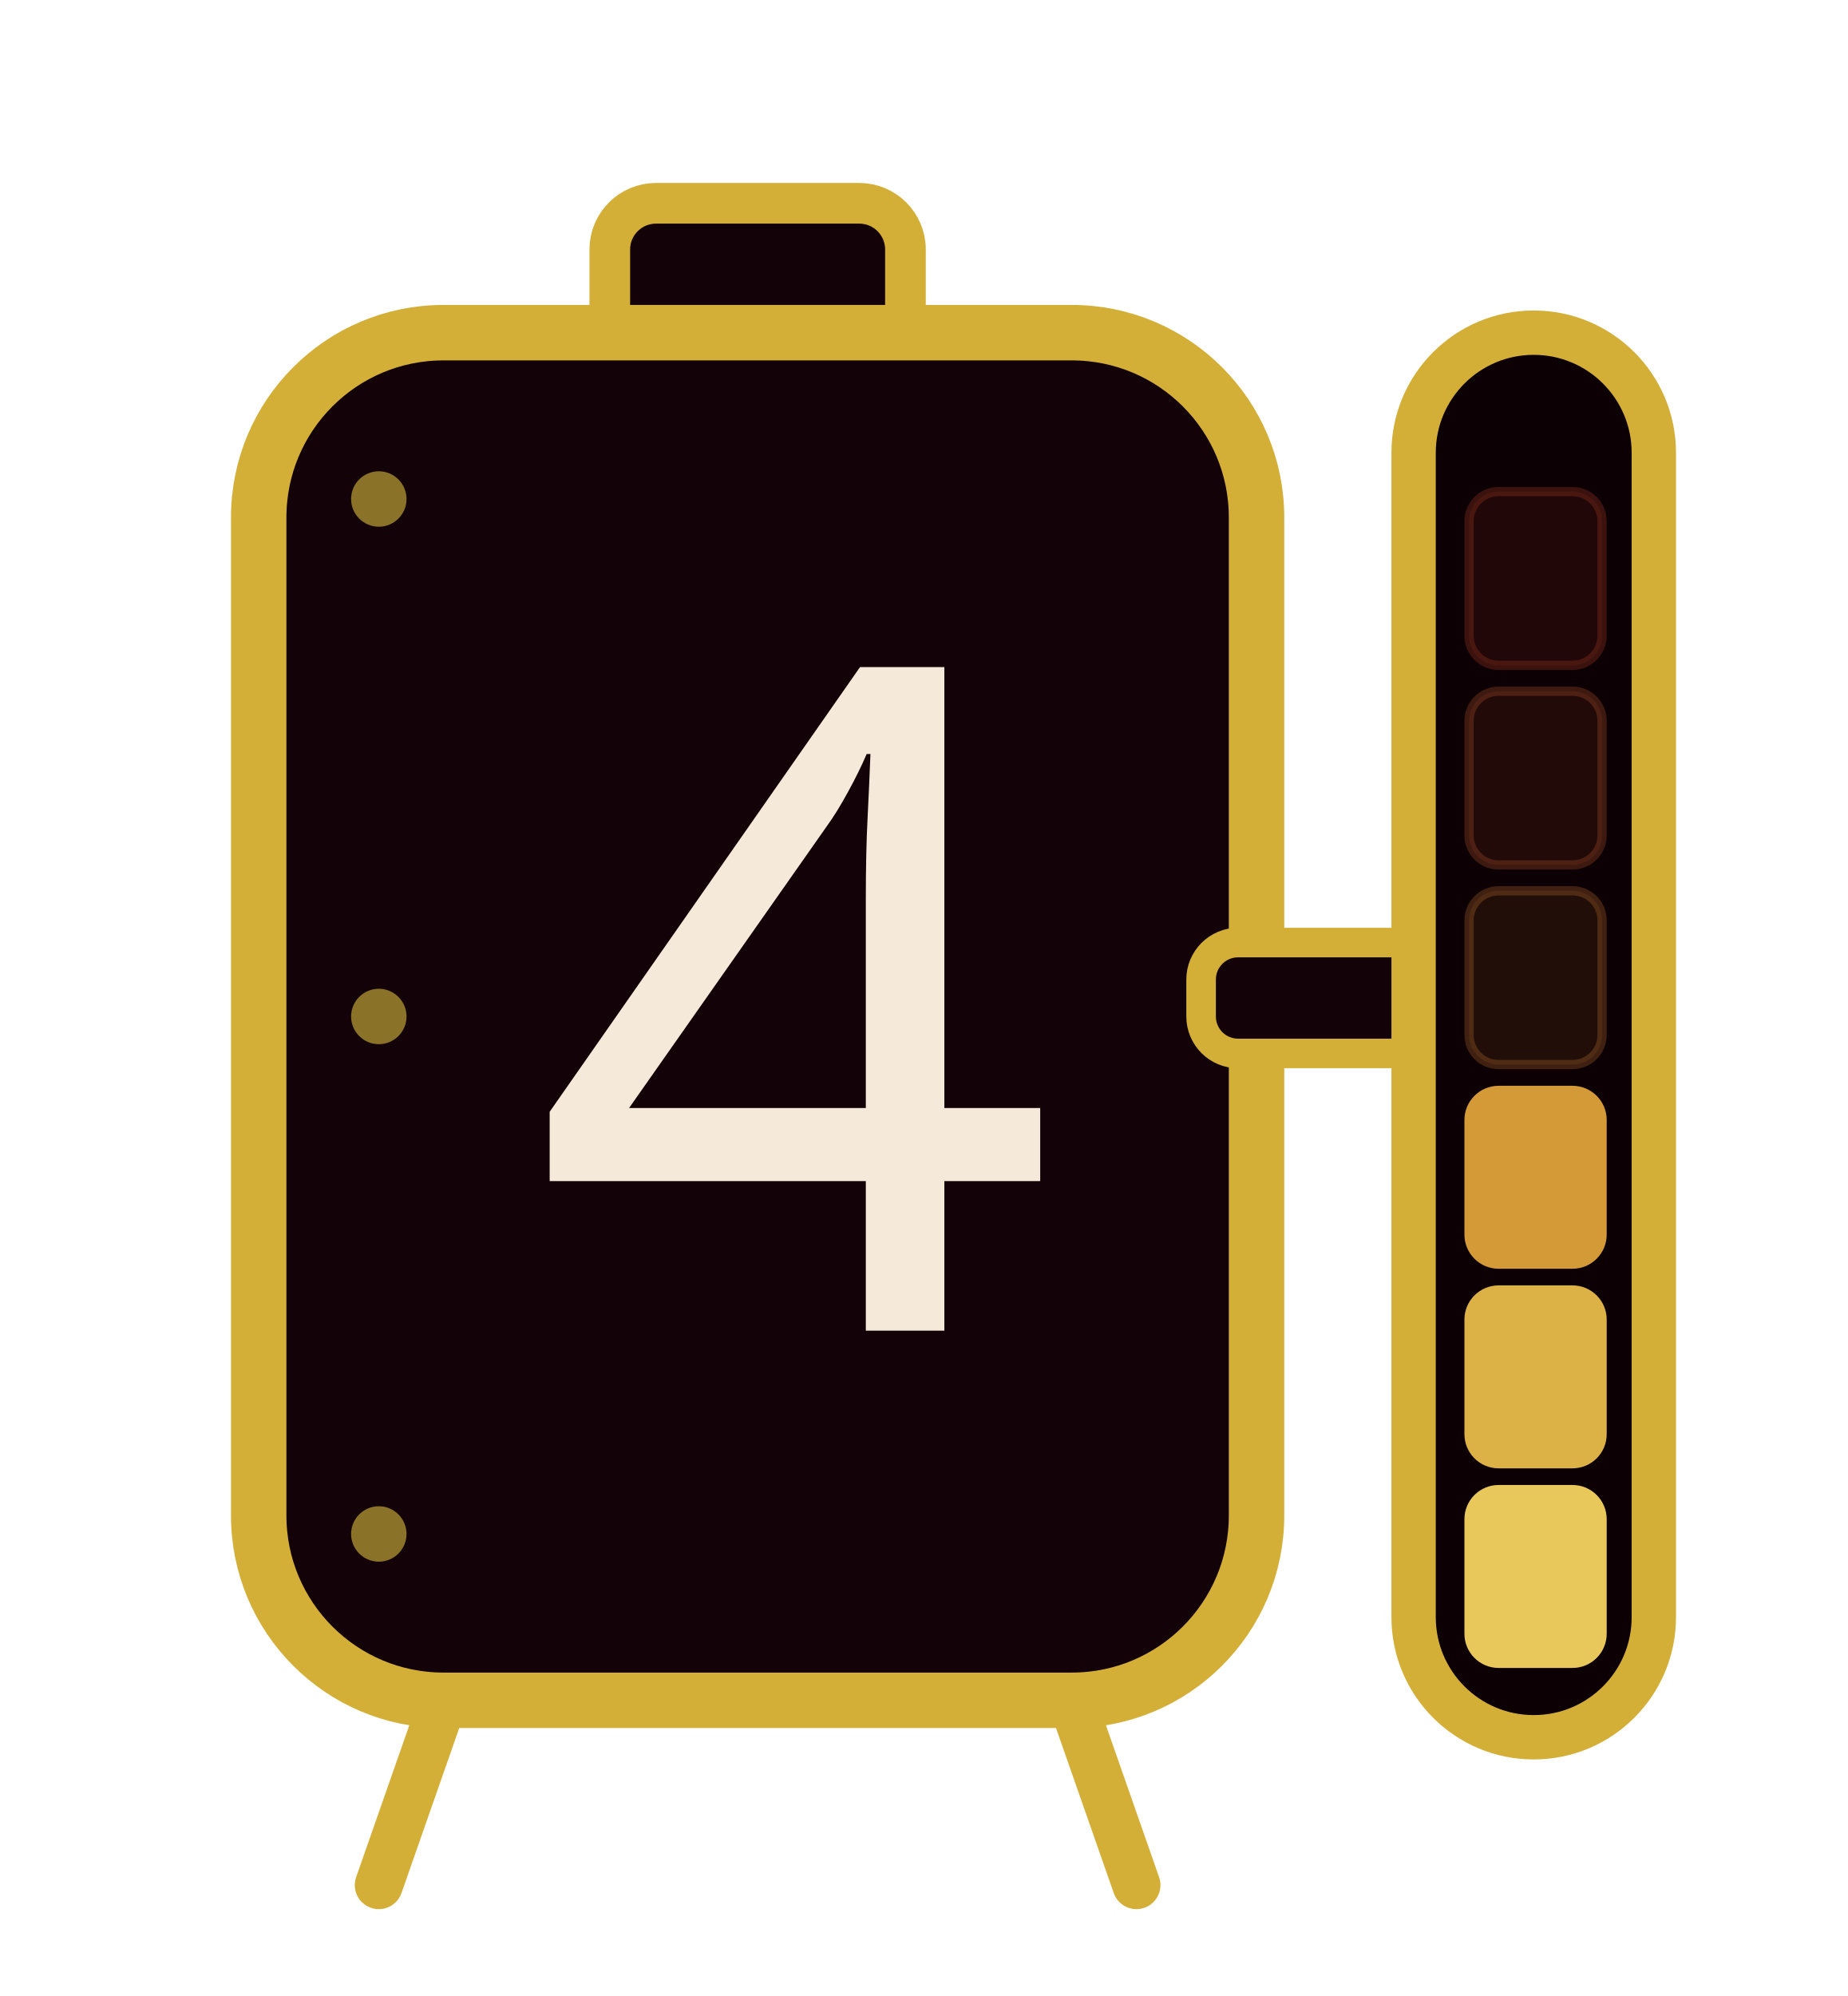
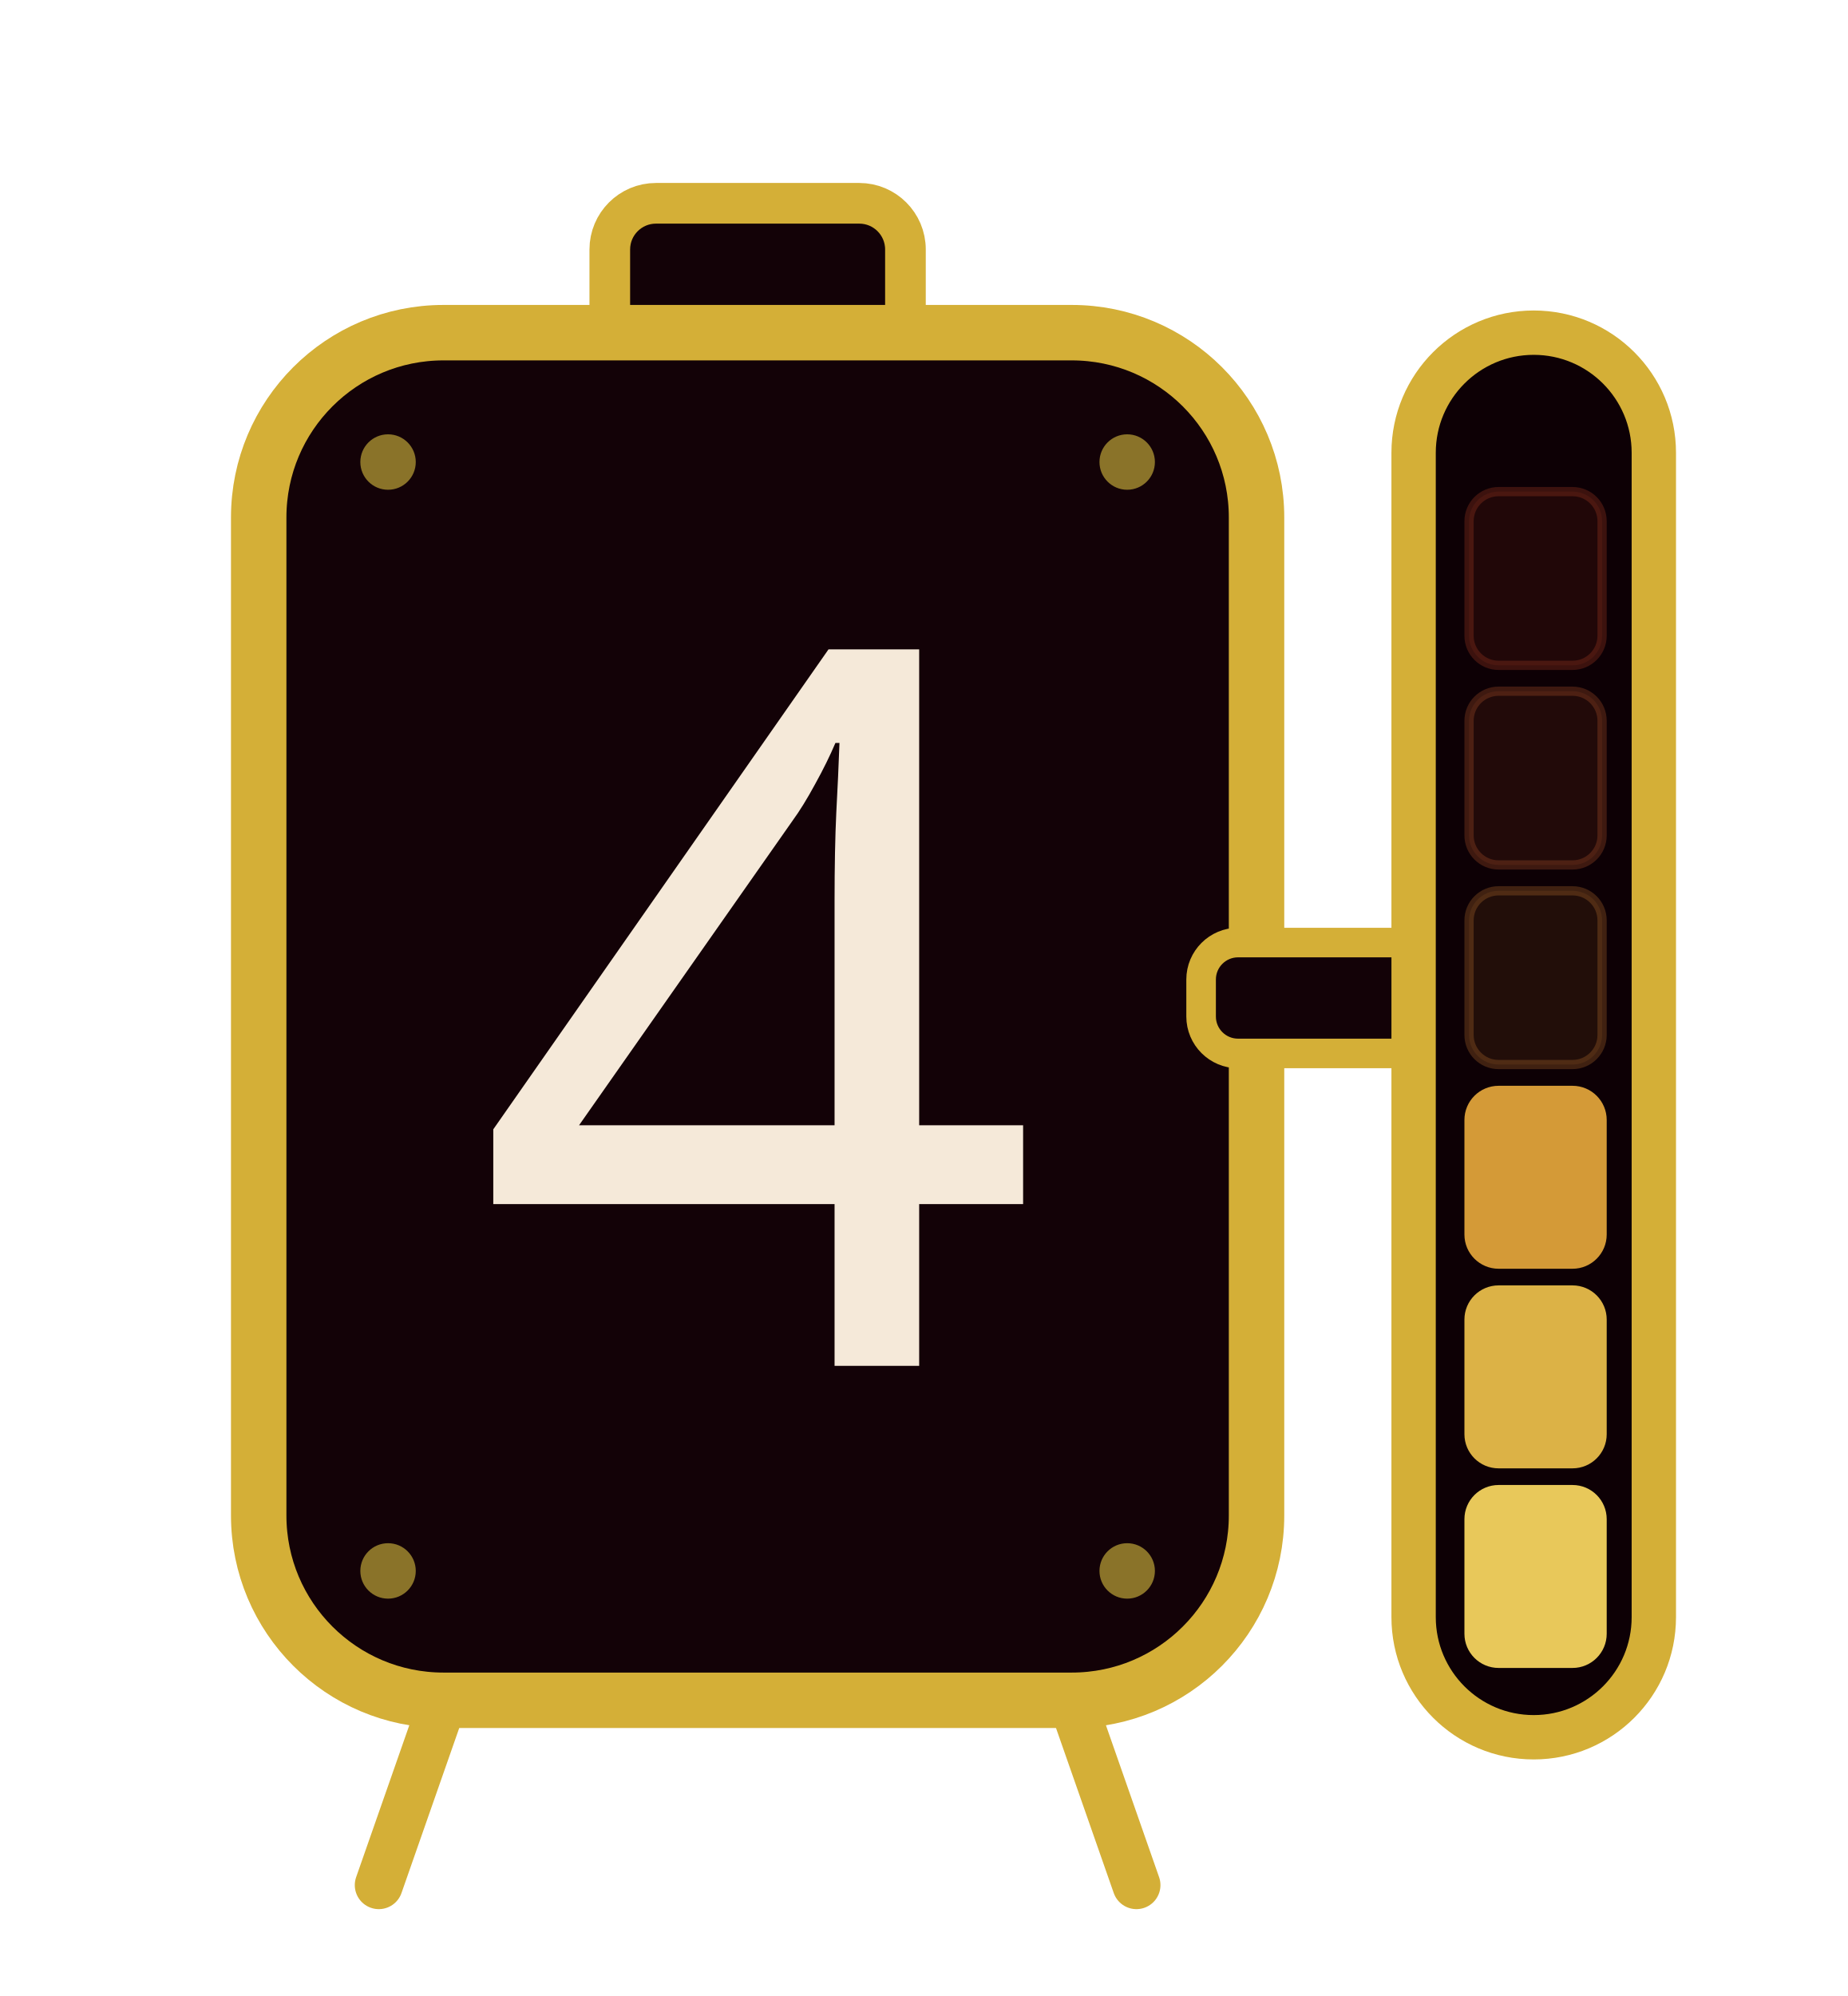
<svg xmlns="http://www.w3.org/2000/svg" viewBox="0 0 100 108" width="200" height="216">
-   <defs />
  <rect x="33" y="11" width="16" height="8" rx="2.5" fill="#130207" stroke="#d4af37" stroke-width="2.2" />
  <path d="M24 92 l-3.5 10 M58 92 l3.5 10" stroke="#d4af37" stroke-width="2.6" stroke-linecap="round" />
  <rect x="14" y="18" width="54" height="74" rx="10" fill="#130207" stroke="#d4af37" stroke-width="3" />
-   <circle cx="20.5" cy="27" r="1.5" fill="#8a7329" />
-   <circle cx="20.5" cy="55" r="1.5" fill="#8a7329" />
-   <circle cx="20.5" cy="83" r="1.5" fill="#8a7329" />
-   <text x="43" y="72" text-anchor="middle" font-family="'Bebas Neue', Impact, sans-serif" font-size="50" fill="#f5e9d9">4</text>
+   <circle cx="21" cy="25" r="1.5" fill="#8a7329" />
+   <circle cx="61" cy="25" r="1.5" fill="#8a7329" />
+   <circle cx="21" cy="85" r="1.5" fill="#8a7329" />
+   <circle cx="61" cy="85" r="1.5" fill="#8a7329" />
+   <text x="41" y="73.9" text-anchor="middle" font-family="'Bebas Neue', Impact, sans-serif" font-size="54" fill="#f5e9d9">4</text>
  <rect x="65" y="51" width="14" height="6" rx="2" fill="#130207" stroke="#d4af37" stroke-width="1.6" />
  <rect x="76.5" y="18" width="13" height="76" rx="6.5" fill="#0d0005" stroke="#d4af37" stroke-width="2.4" />
  <rect x="79.5" y="80.6" width="7.2" height="9.4" rx="1.6" fill="#e8c85a" fill-opacity="1" stroke="#e8c85a" stroke-opacity="1" stroke-width="0.5" />
  <rect x="79.5" y="69.8" width="7.2" height="9.4" rx="1.6" fill="#dcb246" fill-opacity="1" stroke="#dcb246" stroke-opacity="1" stroke-width="0.5" />
  <rect x="79.5" y="59.0" width="7.2" height="9.4" rx="1.6" fill="#d49a37" fill-opacity="1" stroke="#d49a37" stroke-opacity="1" stroke-width="0.5" />
  <rect x="79.5" y="48.2" width="7.2" height="9.4" rx="1.6" fill="#cf7f33" fill-opacity="0.11" stroke="#cf7f33" stroke-opacity="0.26" stroke-width="0.5" />
  <rect x="79.5" y="37.4" width="7.2" height="9.4" rx="1.6" fill="#c8632e" fill-opacity="0.11" stroke="#c8632e" stroke-opacity="0.26" stroke-width="0.5" />
  <rect x="79.5" y="26.6" width="7.2" height="9.4" rx="1.6" fill="#c0472a" fill-opacity="0.11" stroke="#c0472a" stroke-opacity="0.26" stroke-width="0.5" />
</svg>
